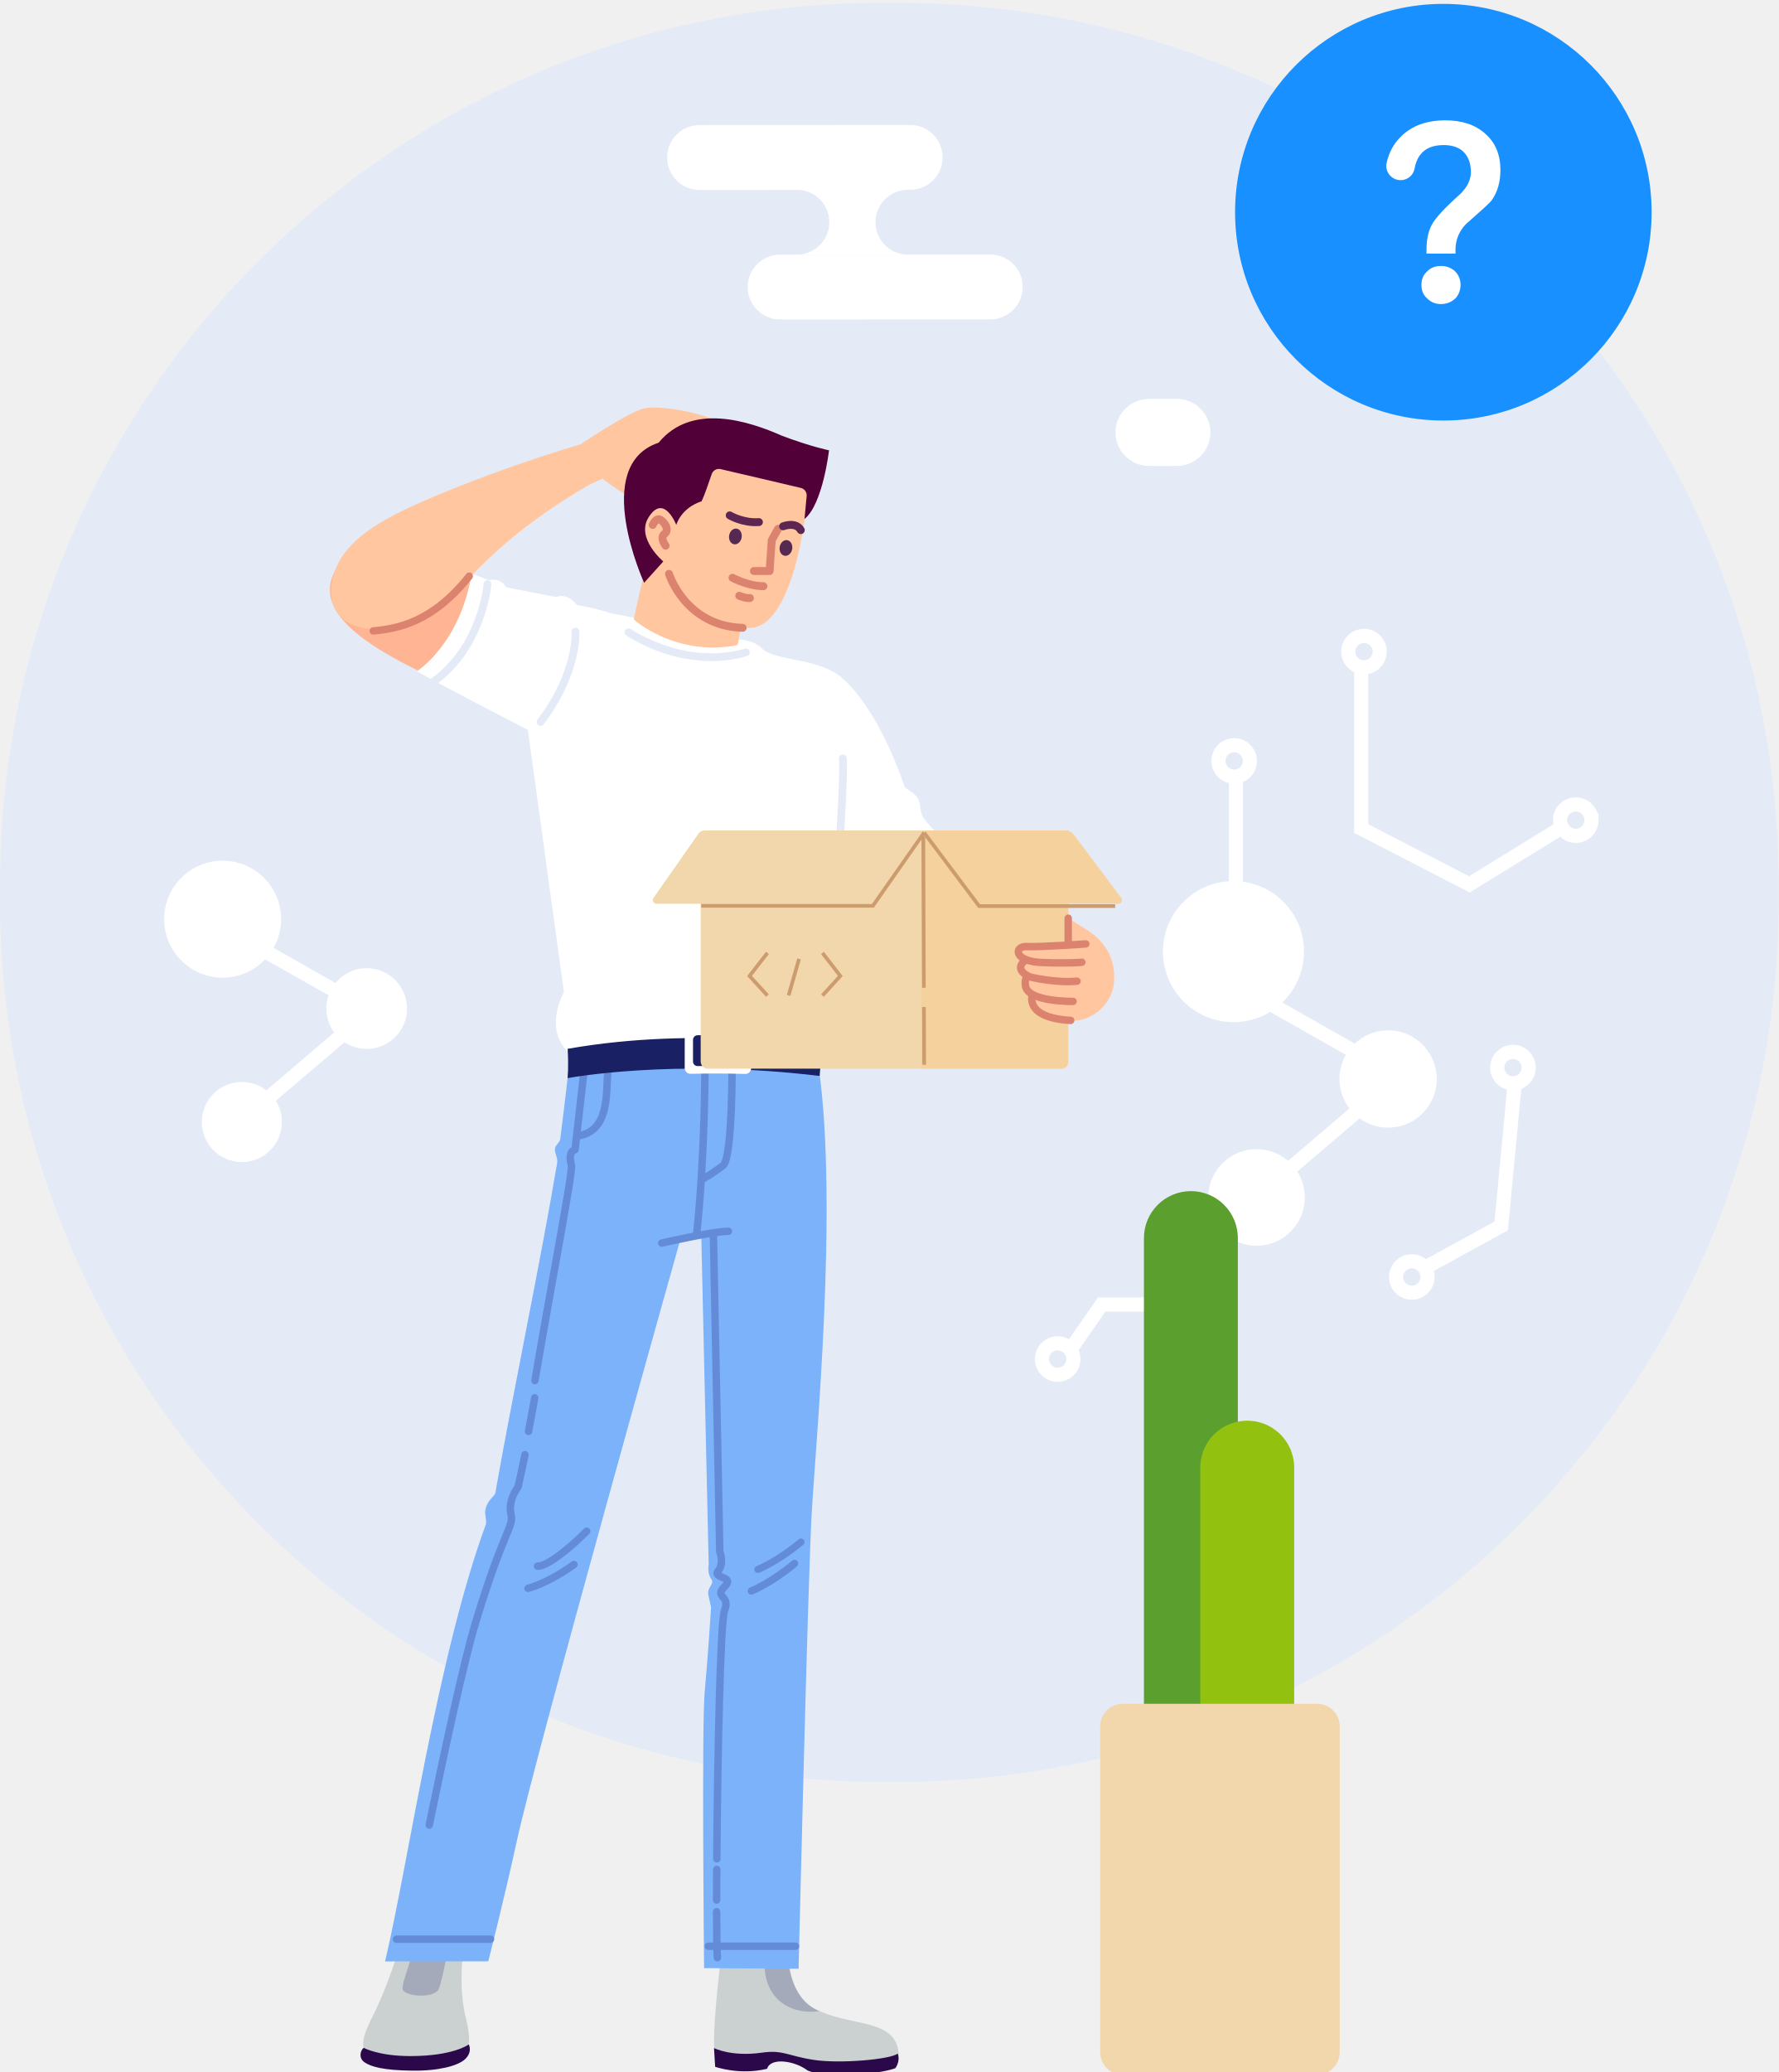
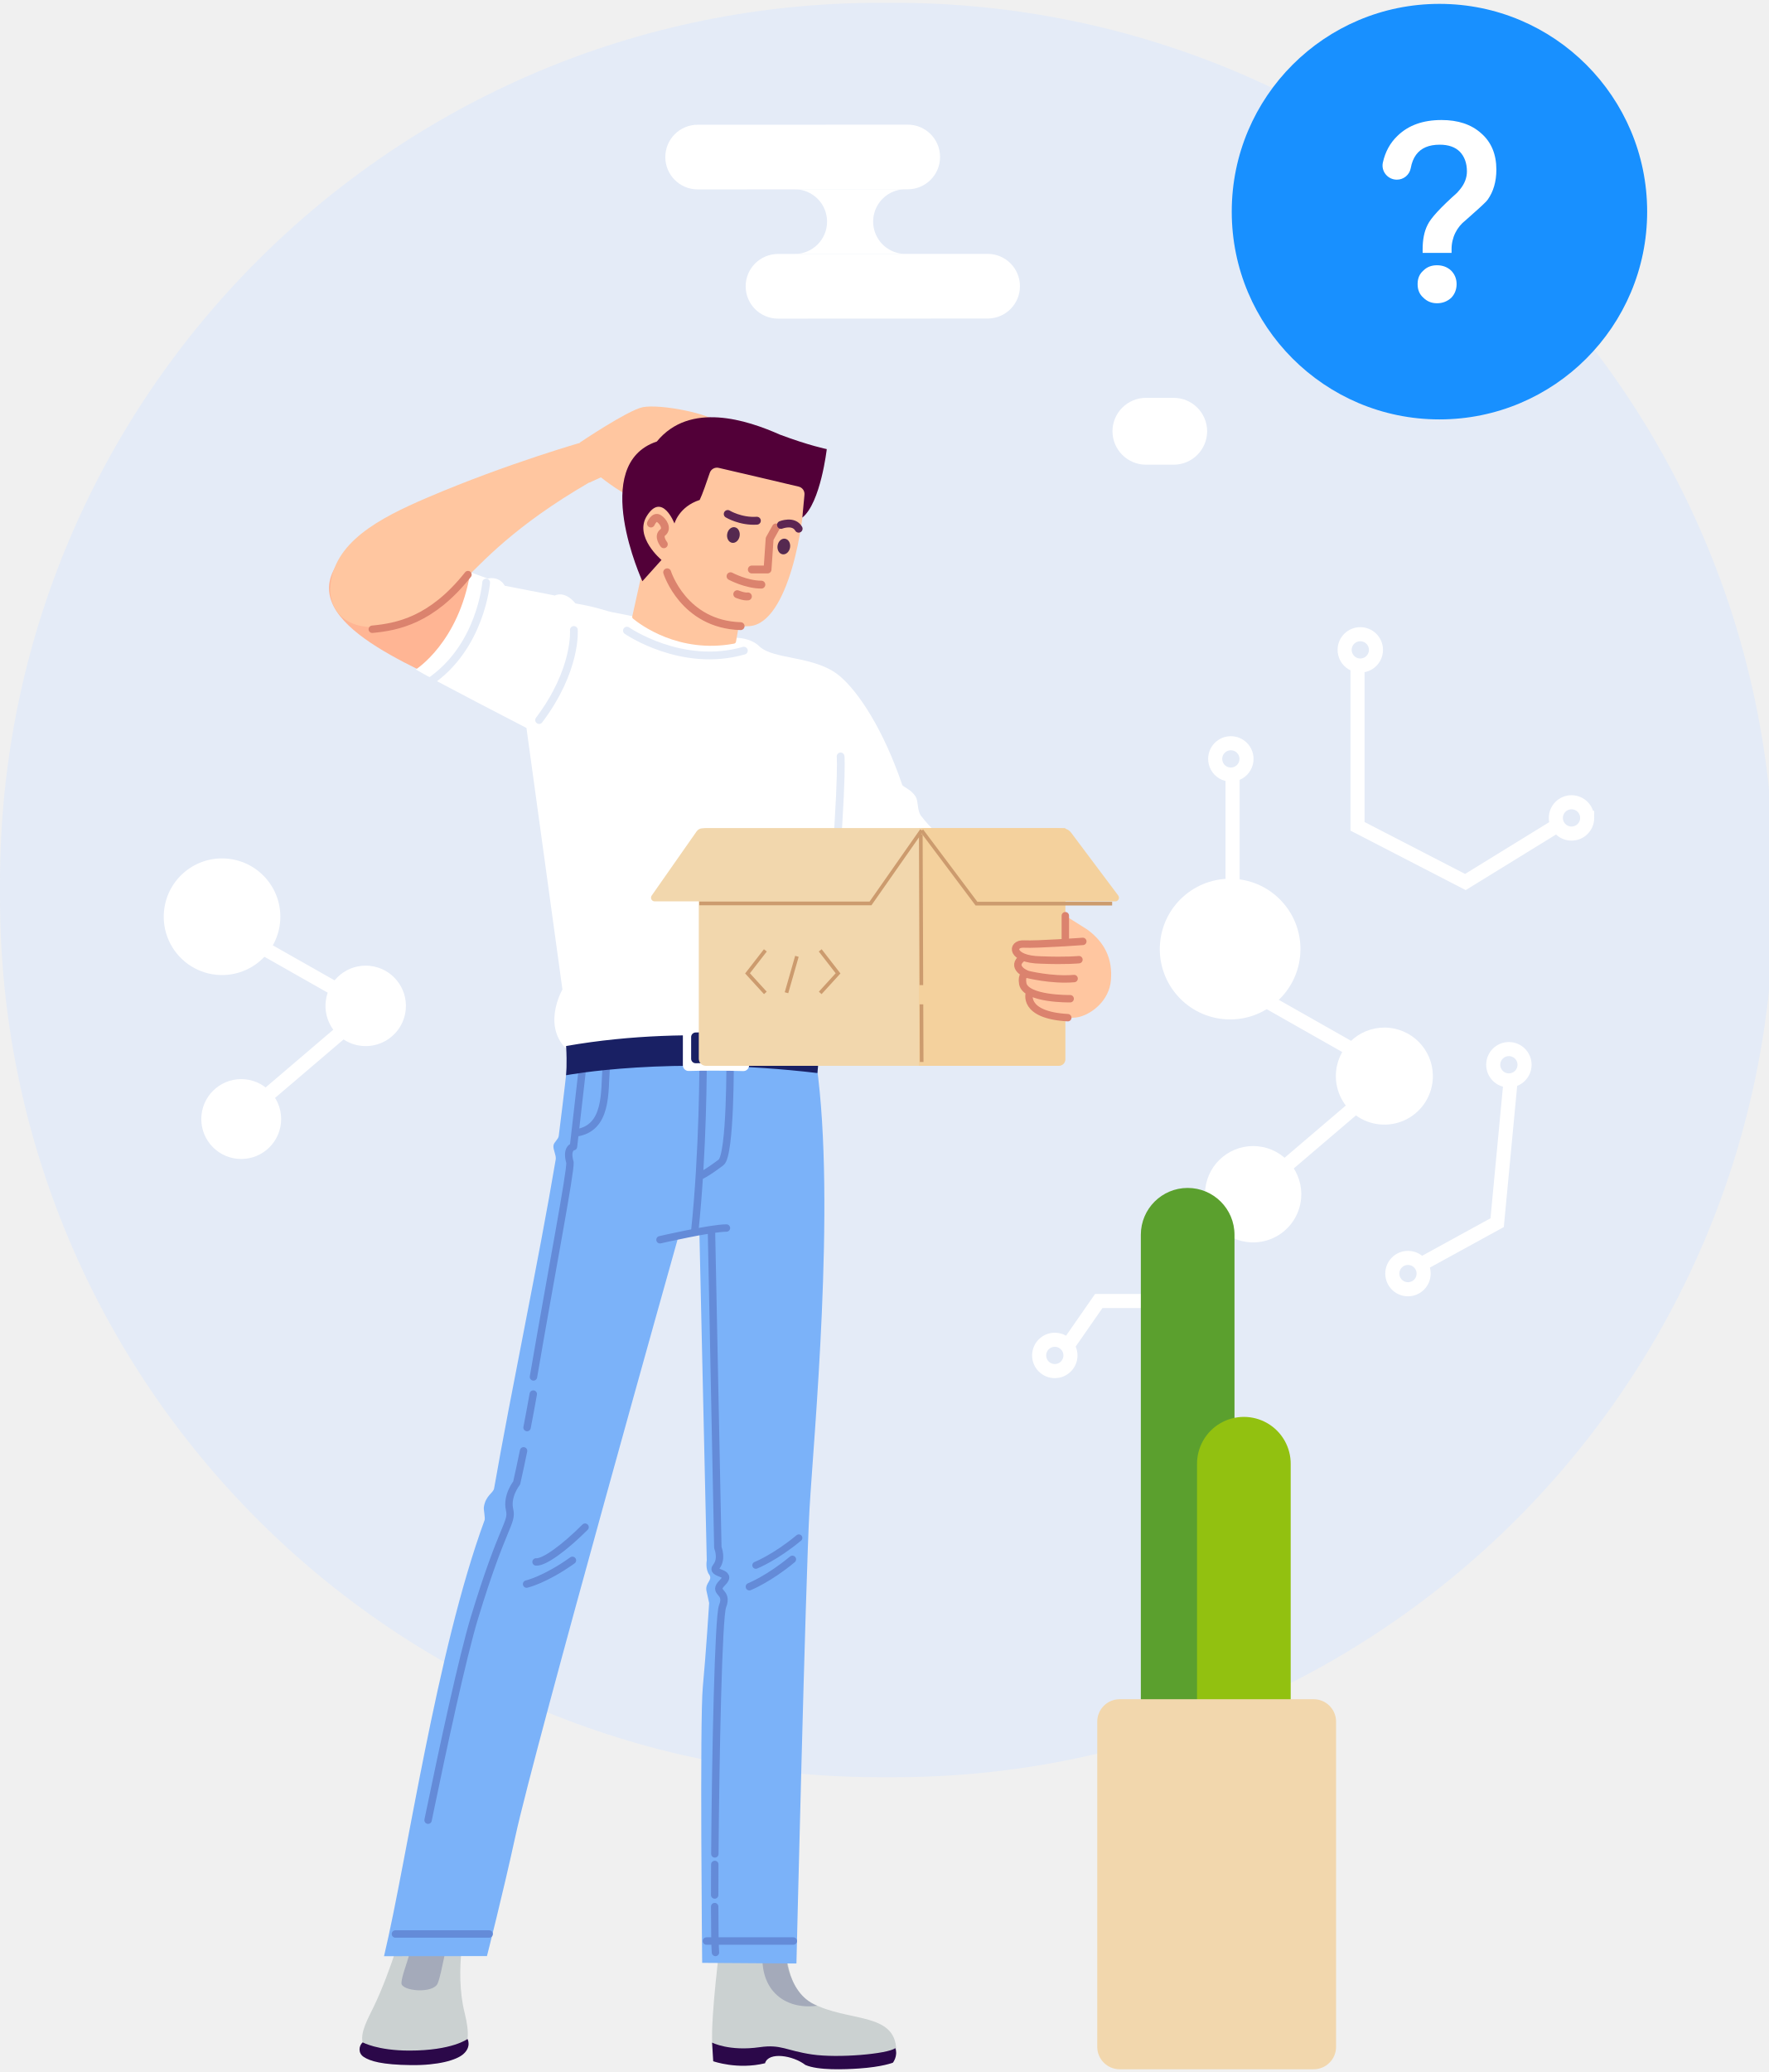
- <svg xmlns="http://www.w3.org/2000/svg" version="1.1" x="0px" y="0px" xml:space="preserve">
+ <svg xmlns="http://www.w3.org/2000/svg" version="1.1" x="0px" y="0px" xml:space="preserve" width="251" height="294">
  <defs>
    <path d="M0 .387h251.772v251.772H0z" />
  </defs>
  <g fill="none" fill-rule="evenodd">
    <g transform="translate(0 .012)">
      <mask fill="#fff" />
      <path d="M0 127.32v-2.095C0 56.279 55.892.387 124.838.387h2.096c68.946 0 124.838 55.892 124.838 124.838v2.096c0 68.946-55.892 124.838-124.838 124.838h-2.096C55.892 252.16 0 196.267 0 127.321" fill="#E4EBF7" mask="url(#b)" />
    </g>
    <path d="M39.755 130.84a8.276 8.276 0 1 1-16.468-1.66 8.276 8.276 0 0 1 16.468 1.66" fill="#FFF" />
    <path d="M36.975 134.297l10.482 5.943M48.373 146.508l-12.648 10.788" stroke="#FFF" stroke-width="2" />
    <path d="M39.875 159.352a5.667 5.667 0 1 1-11.277-1.136 5.667 5.667 0 0 1 11.277 1.136M57.588 143.247a5.708 5.708 0 1 1-11.358-1.145 5.708 5.708 0 0 1 11.358 1.145M99.018 26.875l29.82-.014a4.587 4.587 0 1 0-.003-9.175l-29.82.013a4.587 4.587 0 1 0 .003 9.176M110.424 45.211l29.82-.013a4.588 4.588 0 0 0-.004-9.175l-29.82.013a4.587 4.587 0 1 0 .004 9.175" fill="#FFF" />
    <path d="M112.798 26.861v-.002l15.784-.006a4.588 4.588 0 1 0 .003 9.175l-15.783.007v-.002a4.586 4.586 0 0 0-.004-9.172M184.523 135.668c-.553 5.485-5.447 9.483-10.931 8.93-5.485-.553-9.483-5.448-8.93-10.932.552-5.485 5.447-9.483 10.932-8.93 5.485.553 9.483 5.447 8.93 10.932" fill="#FFF" />
    <path d="M179.26 141.75l12.64 7.167M193.006 156.477l-15.255 13.011" stroke="#FFF" stroke-width="2" />
    <path d="M184.668 170.057a6.835 6.835 0 1 1-13.6-1.372 6.835 6.835 0 0 1 13.6 1.372M203.34 153.325a6.885 6.885 0 1 1-13.7-1.382 6.885 6.885 0 0 1 13.7 1.382" fill="#FFF" />
    <path d="M151.931 192.324a2.222 2.222 0 1 1-4.444 0 2.222 2.222 0 0 1 4.444 0zM225.27 116.056a2.222 2.222 0 1 1-4.445 0 2.222 2.222 0 0 1 4.444 0zM216.38 151.08a2.223 2.223 0 1 1-4.446-.001 2.223 2.223 0 0 1 4.446 0zM176.917 107.636a2.223 2.223 0 1 1-4.445 0 2.223 2.223 0 0 1 4.445 0zM195.291 92.165a2.223 2.223 0 1 1-4.445 0 2.223 2.223 0 0 1 4.445 0zM202.058 180.711a2.223 2.223 0 1 1-4.446 0 2.223 2.223 0 0 1 4.446 0z" stroke="#FFF" stroke-width="2" />
    <path stroke="#FFF" stroke-width="2" d="M214.404 153.302l-1.912 20.184-10.928 5.99M173.661 174.792l-6.356 9.814h-11.36l-4.508 6.484M174.941 125.168v-15.804M220.824 117.25l-12.84 7.901-15.31-7.902V94.39" />
    <path d="M166.588 65.936h-3.951a4.756 4.756 0 0 1-4.743-4.742 4.756 4.756 0 0 1 4.743-4.743h3.951a4.756 4.756 0 0 1 4.743 4.743 4.756 4.756 0 0 1-4.743 4.742" fill="#FFF" />
    <path d="M174.823 30.03c0-16.281 13.198-29.48 29.48-29.48 16.28 0 29.48 13.199 29.48 29.48 0 16.28-13.2 29.48-29.48 29.48-16.282 0-29.48-13.2-29.48-29.48" fill="#1890FF" />
    <path d="M205.952 38.387c.5.5.785 1.142.785 1.928s-.286 1.465-.785 1.964c-.572.5-1.214.75-2 .75-.785 0-1.429-.285-1.929-.785-.572-.5-.82-1.143-.82-1.929s.248-1.428.82-1.928c.5-.5 1.144-.75 1.93-.75.785 0 1.462.25 1.999.75m4.285-19.463c1.428 1.249 2.143 2.963 2.143 5.142 0 1.712-.427 3.13-1.219 4.25-.067.096-.137.18-.218.265-.416.429-1.41 1.346-2.956 2.699a5.07 5.07 0 0 0-1.428 1.75 5.207 5.207 0 0 0-.536 2.357v.5h-4.107v-.5c0-1.357.215-2.536.714-3.5.464-.964 1.857-2.464 4.178-4.536l.43-.5c.643-.785.964-1.643.964-2.535 0-1.18-.358-2.108-1-2.785-.678-.68-1.643-1.001-2.858-1.001-1.536 0-2.642.464-3.357 1.43-.37.5-.621 1.135-.76 1.904a1.999 1.999 0 0 1-1.971 1.63h-.004c-1.277 0-2.257-1.183-1.98-2.43.337-1.518 1.02-2.78 2.073-3.784 1.536-1.5 3.607-2.25 6.25-2.25 2.32 0 4.214.607 5.642 1.894" fill="#FFF" />
    <path d="M52.04 76.131s21.81 5.36 27.307 15.945c5.575 10.74-6.352 9.26-15.73 4.935-10.86-5.008-24.7-11.822-11.577-20.88" fill="#FFB594" />
    <path d="M90.483 67.504l-.449 2.893c-.753.49-4.748-2.663-4.748-2.663l-1.645.748-1.346-5.684s6.815-4.589 8.917-5.018c2.452-.501 9.884.94 10.7 2.278 0 0 1.32.486-2.227.69-3.548.203-5.043.447-6.79 3.132-1.747 2.686-2.412 3.624-2.412 3.624" fill="#FFC6A0" />
    <path d="M128.055 111.367c-2.627-7.724-6.15-13.18-8.917-15.478-3.5-2.906-9.34-2.225-11.366-4.187-1.27-1.231-3.215-1.197-3.215-1.197s-14.98-3.158-16.828-3.479c-2.37-.41-2.124-.714-6.054-1.405-1.57-1.907-2.917-1.122-2.917-1.122l-7.11-1.383c-.853-1.472-2.423-1.023-2.423-1.023l-2.468-.897c-1.645 9.976-7.74 13.796-7.74 13.796 1.795 1.122 15.703 8.3 15.703 8.3l5.107 37.11s-3.321 5.694 1.346 9.109c0 0 19.883-3.743 34.921-.329 0 0 3.047-2.546.972-8.806.523-3.01 1.394-8.263 1.736-11.622.385.772 2.019 1.918 3.14 3.477 0 0 9.407-7.365 11.052-14.012-.832-.723-1.598-1.585-2.267-2.453-.567-.736-.358-2.056-.765-2.717-.669-1.084-1.804-1.378-1.907-1.682" fill="#FFF" />
    <path d="M101.09 289.998s4.295 2.041 7.354 1.021c2.821-.94 4.53.668 7.08 1.178 2.55.51 6.874 1.1 11.686-1.26-.103-5.51-6.889-3.98-11.96-6.713-2.563-1.38-3.784-4.722-3.598-8.799h-9.402s-1.392 10.52-1.16 14.573" fill="#CBD1D1" />
    <path d="M101.067 289.826s2.428 1.271 6.759.653c3.058-.437 3.712.481 7.423 1.031 3.712.55 10.724-.069 11.823-.894.413 1.1-.343 2.063-.343 2.063s-1.512.603-4.812.824c-2.03.136-5.8.291-7.607-.503-1.787-1.375-5.247-1.903-5.728-.241-3.918.95-7.355-.286-7.355-.286l-.16-2.647z" fill="#2B0849" />
    <path d="M108.341 276.044h3.094s-.103 6.702 4.536 8.558c-4.64.618-8.558-2.303-7.63-8.558" fill="#A4AABA" />
    <path d="M57.542 272.401s-2.107 7.416-4.485 12.306c-1.798 3.695-4.225 7.492 5.465 7.492 6.648 0 8.953-.48 7.423-6.599-1.53-6.12.266-13.199.266-13.199h-8.669z" fill="#CBD1D1" />
    <path d="M51.476 289.793s2.097 1.169 6.633 1.169c6.083 0 8.249-1.65 8.249-1.65s.602 1.114-.619 2.165c-.993.855-3.597 1.591-7.39 1.546-4.145-.048-5.832-.566-6.736-1.168-.825-.55-.687-1.58-.137-2.062" fill="#2B0849" />
    <path d="M58.419 274.304s.033 1.519-.314 2.93c-.349 1.42-1.078 3.104-1.13 4.139-.058 1.151 4.537 1.58 5.155.034.62-1.547 1.294-6.427 1.913-7.252.619-.825-4.903-2.119-5.624.15" fill="#A4AABA" />
    <path d="M99.66 278.514l13.378.092s1.298-54.52 1.853-64.403c.554-9.882 3.776-43.364 1.002-63.128l-12.547-.644-22.849.78s-.434 3.966-1.195 9.976c-.063.496-.682.843-.749 1.365-.075.585.423 1.354.32 1.966-2.364 14.08-6.377 33.104-8.744 46.677-.116.666-1.234 1.009-1.458 2.691-.04.302.211 1.525.112 1.795-6.873 18.744-10.949 47.842-14.277 61.885l14.607-.014s2.197-8.57 4.03-16.97c2.811-12.886 23.111-85.01 23.111-85.01l3.016-.521 1.043 46.35s-.224 1.234.337 2.02c.56.785-.56 1.123-.392 2.244l.392 1.794s-.449 7.178-.898 11.89c-.448 4.71-.092 39.165-.092 39.165" fill="#7BB2F9" />
    <path d="M76.085 221.626c1.153.094 4.038-2.019 6.955-4.935M106.36 225.142s2.774-1.11 6.103-3.883" stroke="#648BD8" stroke-width="1.051" stroke-linecap="round" stroke-linejoin="round" />
    <path d="M107.275 222.1s2.773-1.11 6.102-3.884" stroke="#648BD8" stroke-linecap="round" stroke-linejoin="round" />
    <path d="M74.74 224.767s2.622-.591 6.505-3.365M86.03 151.634c-.27 3.106.3 8.525-4.336 9.123M103.625 149.88s.11 14.012-1.293 15.065c-2.219 1.664-2.99 1.944-2.99 1.944M99.79 150.438s.035 12.88-1.196 24.377M93.673 175.911s7.212-1.664 9.431-1.664M74.31 205.861a212.013 212.013 0 0 1-.979 4.56s-1.458 1.832-1.009 3.776c.449 1.944-.947 2.045-4.985 15.355-1.696 5.59-4.49 18.591-6.348 27.597l-.231 1.12M75.689 197.807a320.934 320.934 0 0 1-.882 4.754M82.591 152.233L81.395 162.7s-1.097.15-.5 2.244c.113 1.346-2.674 15.775-5.18 30.43M56.12 274.418h13.31" stroke="#648BD8" stroke-width="1.051" stroke-linecap="round" stroke-linejoin="round" />
    <path d="M116.241 148.22s-17.047-3.104-35.893.2c.158 2.514-.003 4.15-.003 4.15s14.687-2.818 35.67-.312c.252-2.355.226-4.038.226-4.038" fill="#192064" />
    <path d="M106.322 151.165l.003-4.911a.81.81 0 0 0-.778-.815c-2.44-.091-5.066-.108-7.836-.014a.818.818 0 0 0-.789.815l-.003 4.906a.81.81 0 0 0 .831.813c2.385-.06 4.973-.064 7.73.017a.815.815 0 0 0 .842-.81" fill="#FFF" />
    <path d="M105.207 150.233l.002-3.076a.642.642 0 0 0-.619-.646 94.321 94.321 0 0 0-5.866-.01.65.65 0 0 0-.63.647v3.072a.64.64 0 0 0 .654.644 121.12 121.12 0 0 1 5.794.011c.362.01.665-.28.665-.642" fill="#192064" />
    <path d="M100.263 275.415h12.338M101.436 270.53c.006 3.387.042 5.79.111 6.506M101.451 264.548a915.75 915.75 0 0 0-.015 4.337M100.986 174.965l.898 44.642s.673 1.57-.225 2.692c-.897 1.122 2.468.673.898 2.243-1.57 1.57.897 1.122 0 3.365-.596 1.489-.994 21.1-1.096 35.146" stroke="#648BD8" stroke-width="1.051" stroke-linecap="round" stroke-linejoin="round" />
    <path d="M46.876 83.427s-.516 6.045 7.223 5.552c11.2-.712 9.218-9.345 31.54-21.655-.786-2.708-2.447-4.744-2.447-4.744s-11.068 3.11-22.584 8.046c-6.766 2.9-13.395 6.352-13.732 12.801M104.46 91.057l.941-5.372-8.884-11.43-5.037 5.372-1.74 7.834a.321.321 0 0 0 .108.32c.965.8 6.5 5.013 14.347 3.544a.332.332 0 0 0 .264-.268" fill="#FFC6A0" />
    <path d="M93.942 79.387s-4.533-2.853-2.432-6.855c1.623-3.09 4.513 1.133 4.513 1.133s.52-3.642 3.121-3.642c.52-1.04 1.561-4.162 1.561-4.162s11.445 2.601 13.526 3.121c0 5.203-2.304 19.424-7.84 19.861-8.892.703-12.449-9.456-12.449-9.456" fill="#FFC6A0" />
    <path d="M113.874 73.446c2.601-2.081 3.47-9.722 3.47-9.722s-2.479-.49-6.64-2.05c-4.683-2.081-12.798-4.747-17.48.976-9.668 3.223-2.05 19.823-2.05 19.823l2.713-3.021s-3.935-3.287-2.08-6.243c2.17-3.462 3.92 1.073 3.92 1.073s.637-2.387 3.581-3.342c.355-.71 1.036-2.674 1.432-3.85a1.073 1.073 0 0 1 1.263-.704c2.4.558 8.677 2.019 11.356 2.662.522.125.871.615.82 1.15l-.305 3.248z" fill="#520038" />
    <path d="M104.977 76.064c-.103.61-.582 1.038-1.07.956-.489-.083-.801-.644-.698-1.254.103-.61.582-1.038 1.07-.956.488.082.8.644.698 1.254M112.132 77.694c-.103.61-.582 1.038-1.07.956-.488-.083-.8-.644-.698-1.254.103-.61.582-1.038 1.07-.956.488.082.8.643.698 1.254" fill="#552950" />
    <path stroke="#DB836E" stroke-width="1.118" stroke-linecap="round" stroke-linejoin="round" d="M110.13 74.84l-.896 1.61-.298 4.357h-2.228" />
    <path d="M110.846 74.481s1.79-.716 2.506.537" stroke="#5C2552" stroke-width="1.118" stroke-linecap="round" stroke-linejoin="round" />
    <path d="M92.386 74.282s.477-1.114 1.113-.716c.637.398 1.274 1.433.558 1.99-.717.556.159 1.67.159 1.67" stroke="#DB836E" stroke-width="1.118" stroke-linecap="round" stroke-linejoin="round" />
    <path d="M103.287 72.93s1.83 1.113 4.137.954" stroke="#5C2552" stroke-width="1.118" stroke-linecap="round" stroke-linejoin="round" />
    <path d="M103.685 81.762s2.227 1.193 4.376 1.193M104.64 84.308s.954.398 1.511.318M94.693 81.205s2.308 7.4 10.424 7.639" stroke="#DB836E" stroke-width="1.118" stroke-linecap="round" stroke-linejoin="round" />
    <path d="M81.45 89.384s.45 5.647-4.935 12.787M69 82.654s-.726 9.282-8.204 14.206" stroke="#E4EBF7" stroke-width="1.101" stroke-linecap="round" stroke-linejoin="round" />
    <path d="M129.405 122.865s-5.272 7.403-9.422 10.768" stroke="#E4EBF7" stroke-width="1.051" stroke-linecap="round" stroke-linejoin="round" />
    <path d="M119.306 107.329s.452 4.366-2.127 32.062" stroke="#E4EBF7" stroke-width="1.101" stroke-linecap="round" stroke-linejoin="round" />
    <path d="M150.028 151.232h-49.837a1.01 1.01 0 0 1-1.01-1.01v-31.688c0-.557.452-1.01 1.01-1.01h49.837c.558 0 1.01.453 1.01 1.01v31.688a1.01 1.01 0 0 1-1.01 1.01" fill="#F2D7AD" />
    <path d="M150.29 151.232h-19.863v-33.707h20.784v32.786a.92.92 0 0 1-.92.92" fill="#F4D19D" />
    <path d="M123.554 127.896H92.917a.518.518 0 0 1-.425-.816l6.38-9.113c.193-.277.51-.442.85-.442h31.092l-7.26 10.371z" fill="#F2D7AD" />
    <path fill="#CC9B6E" d="M123.689 128.447H99.25v-.519h24.169l7.183-10.26.424.298z" />
    <path d="M158.298 127.896h-18.669a2.073 2.073 0 0 1-1.659-.83l-7.156-9.541h19.965c.49 0 .95.23 1.244.622l6.69 8.92a.519.519 0 0 1-.415.83" fill="#F4D19D" />
    <path fill="#CC9B6E" d="M157.847 128.479h-19.384l-7.857-10.475.415-.31 7.7 10.266h19.126zM130.554 150.685l-.032-8.177.519-.002.032 8.177z" />
    <path fill="#CC9B6E" d="M130.511 139.783l-.08-21.414.519-.002.08 21.414zM111.876 140.932l-.498-.143 1.479-5.167.498.143zM108.437 141.06l-2.679-2.935 2.665-3.434.41.318-2.397 3.089 2.384 2.612zM116.607 141.06l-.383-.35 2.383-2.612-2.397-3.089.41-.318 2.665 3.434z" />
    <path d="M154.316 131.892l-3.114-1.96.038 3.514-1.043.092c-1.682.115-3.634.23-4.789.23-1.902 0-2.693 2.258 2.23 2.648l-2.645-.596s-2.168 1.317.504 2.3c0 0-1.58 1.217.561 2.58-.584 3.504 5.247 4.058 7.122 3.59 1.876-.47 4.233-2.359 4.487-5.16.28-3.085-.89-5.432-3.35-7.238" fill="#FFC6A0" />
    <path d="M153.686 133.577s-6.522.47-8.36.372c-1.836-.098-1.904 2.19 2.359 2.264 3.739.15 5.451-.044 5.451-.044" stroke="#DB836E" stroke-width="1.051" stroke-linecap="round" stroke-linejoin="round" />
    <path d="M145.16 135.877c-1.85 1.346.561 2.355.561 2.355s3.478.898 6.73.617" stroke="#DB836E" stroke-width="1.051" stroke-linecap="round" stroke-linejoin="round" />
    <path d="M151.89 141.71s-6.28.111-6.73-2.132c-.223-1.346.45-1.402.45-1.402M146.114 140.868s-1.103 3.16 5.44 3.533M151.202 129.932v3.477M52.838 89.286c3.533-.337 8.423-1.248 13.582-7.754" stroke="#DB836E" stroke-width="1.051" stroke-linecap="round" stroke-linejoin="round" />
    <path d="M168.567 248.318a6.647 6.647 0 0 1-6.647-6.647v-66.466a6.647 6.647 0 1 1 13.294 0v66.466a6.647 6.647 0 0 1-6.647 6.647" fill="#5BA02E" />
    <path d="M176.543 247.653a6.647 6.647 0 0 1-6.646-6.647v-33.232a6.647 6.647 0 1 1 13.293 0v33.232a6.647 6.647 0 0 1-6.647 6.647" fill="#92C110" />
    <path d="M186.443 293.613H158.92a3.187 3.187 0 0 1-3.187-3.187v-46.134a3.187 3.187 0 0 1 3.187-3.187h27.524a3.187 3.187 0 0 1 3.187 3.187v46.134a3.187 3.187 0 0 1-3.187 3.187" fill="#F2D7AD" />
    <path d="M88.979 89.48s7.776 5.384 16.6 2.842" stroke="#E4EBF7" stroke-width="1.101" stroke-linecap="round" stroke-linejoin="round" />
  </g>
</svg>
